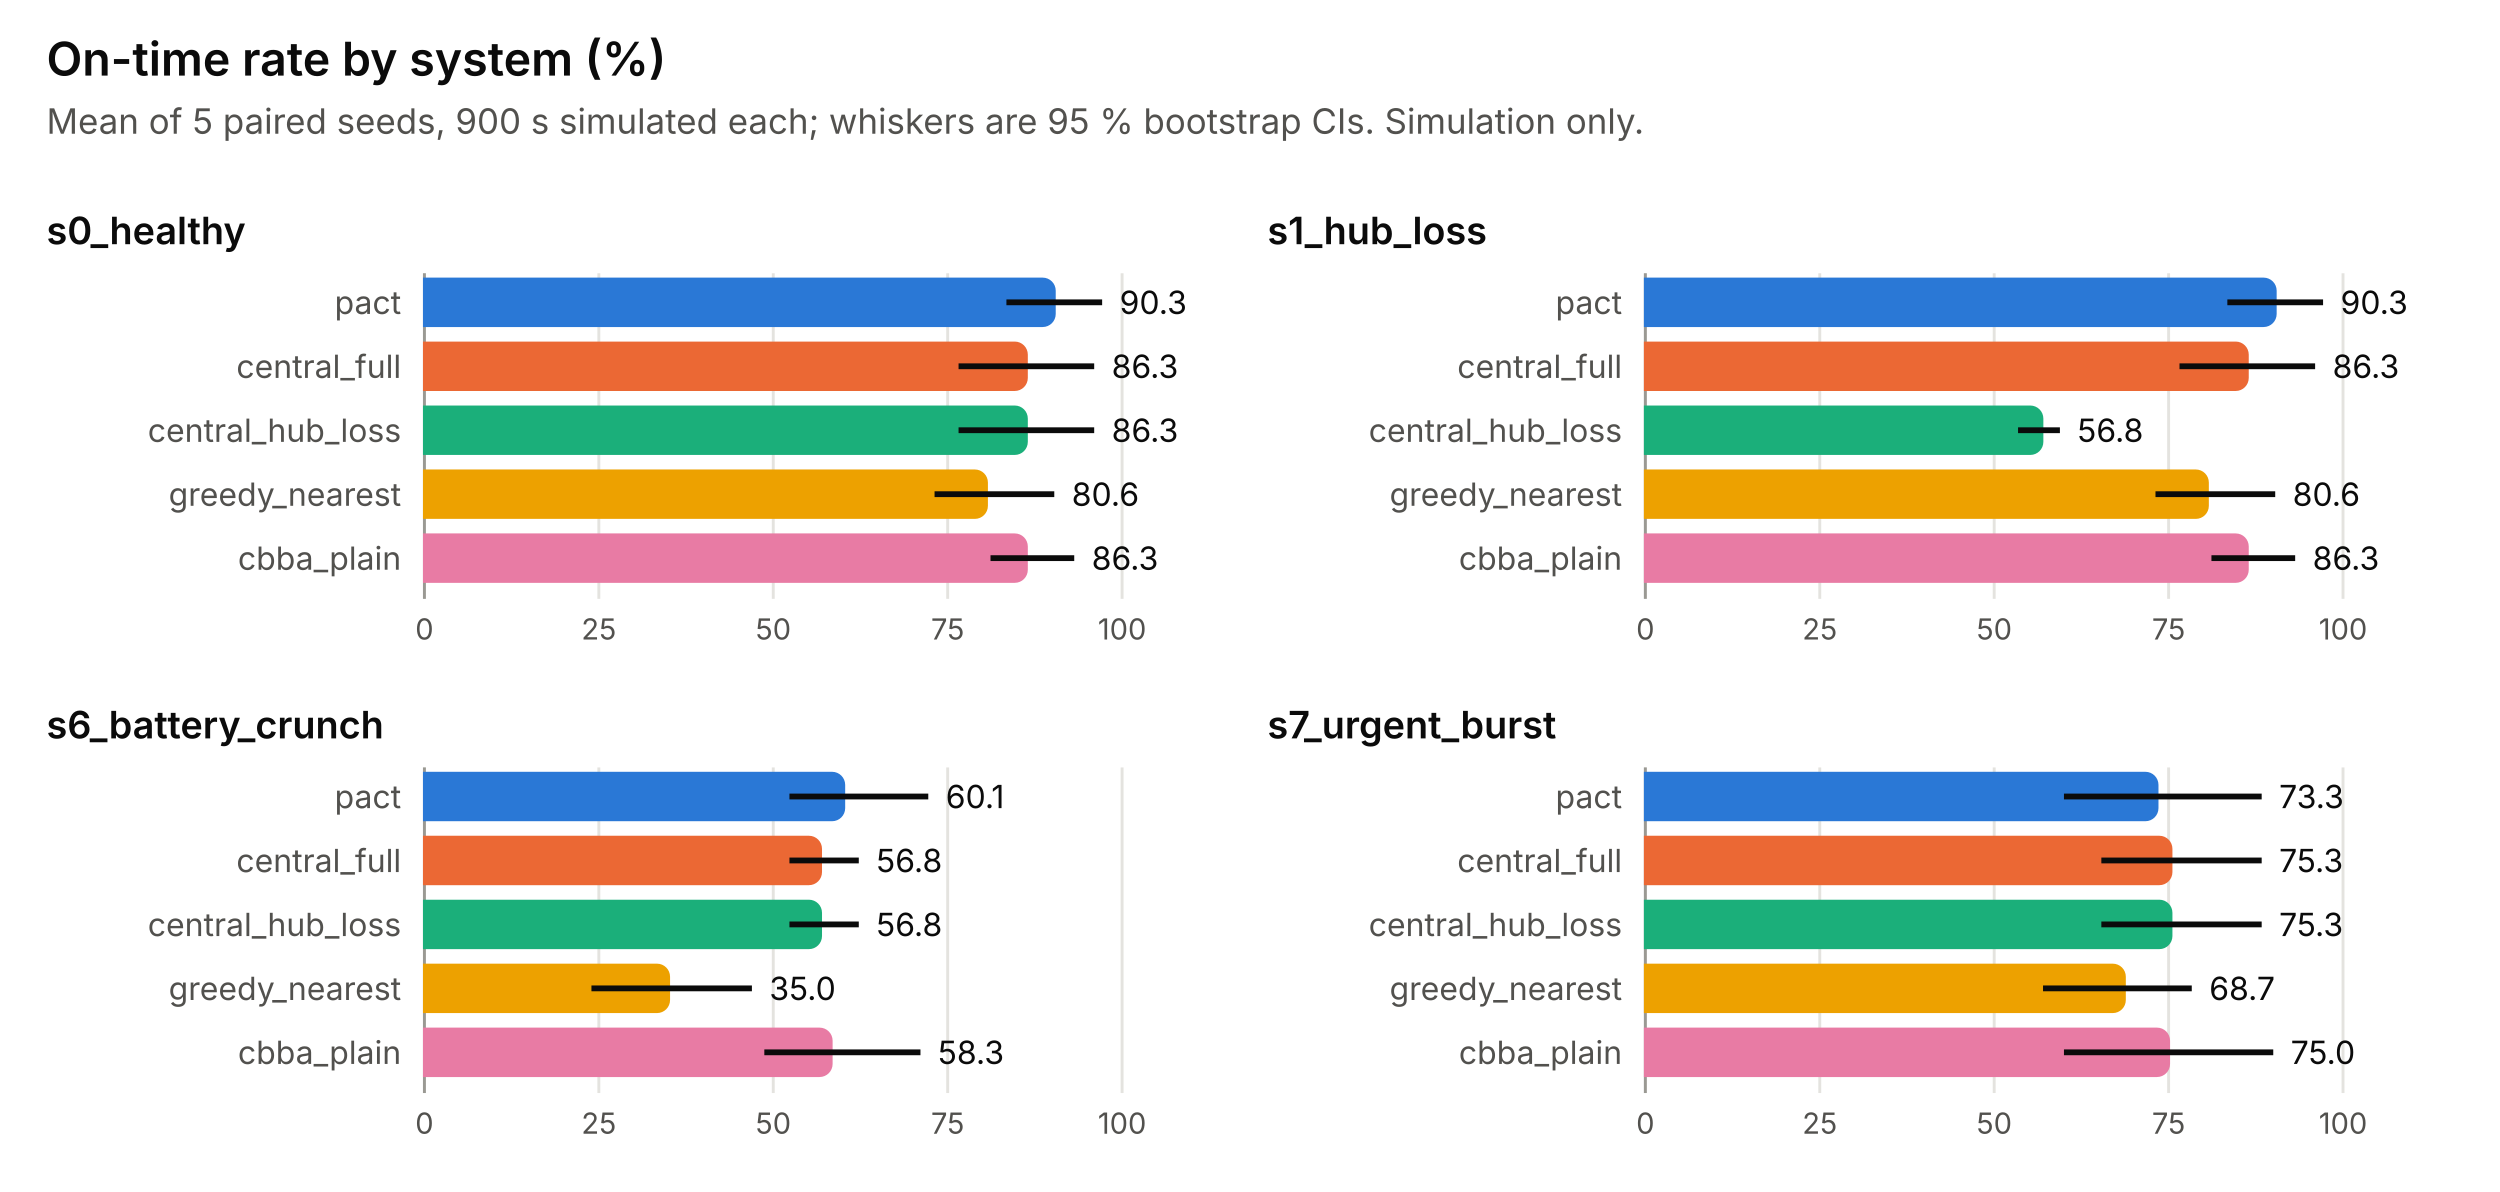
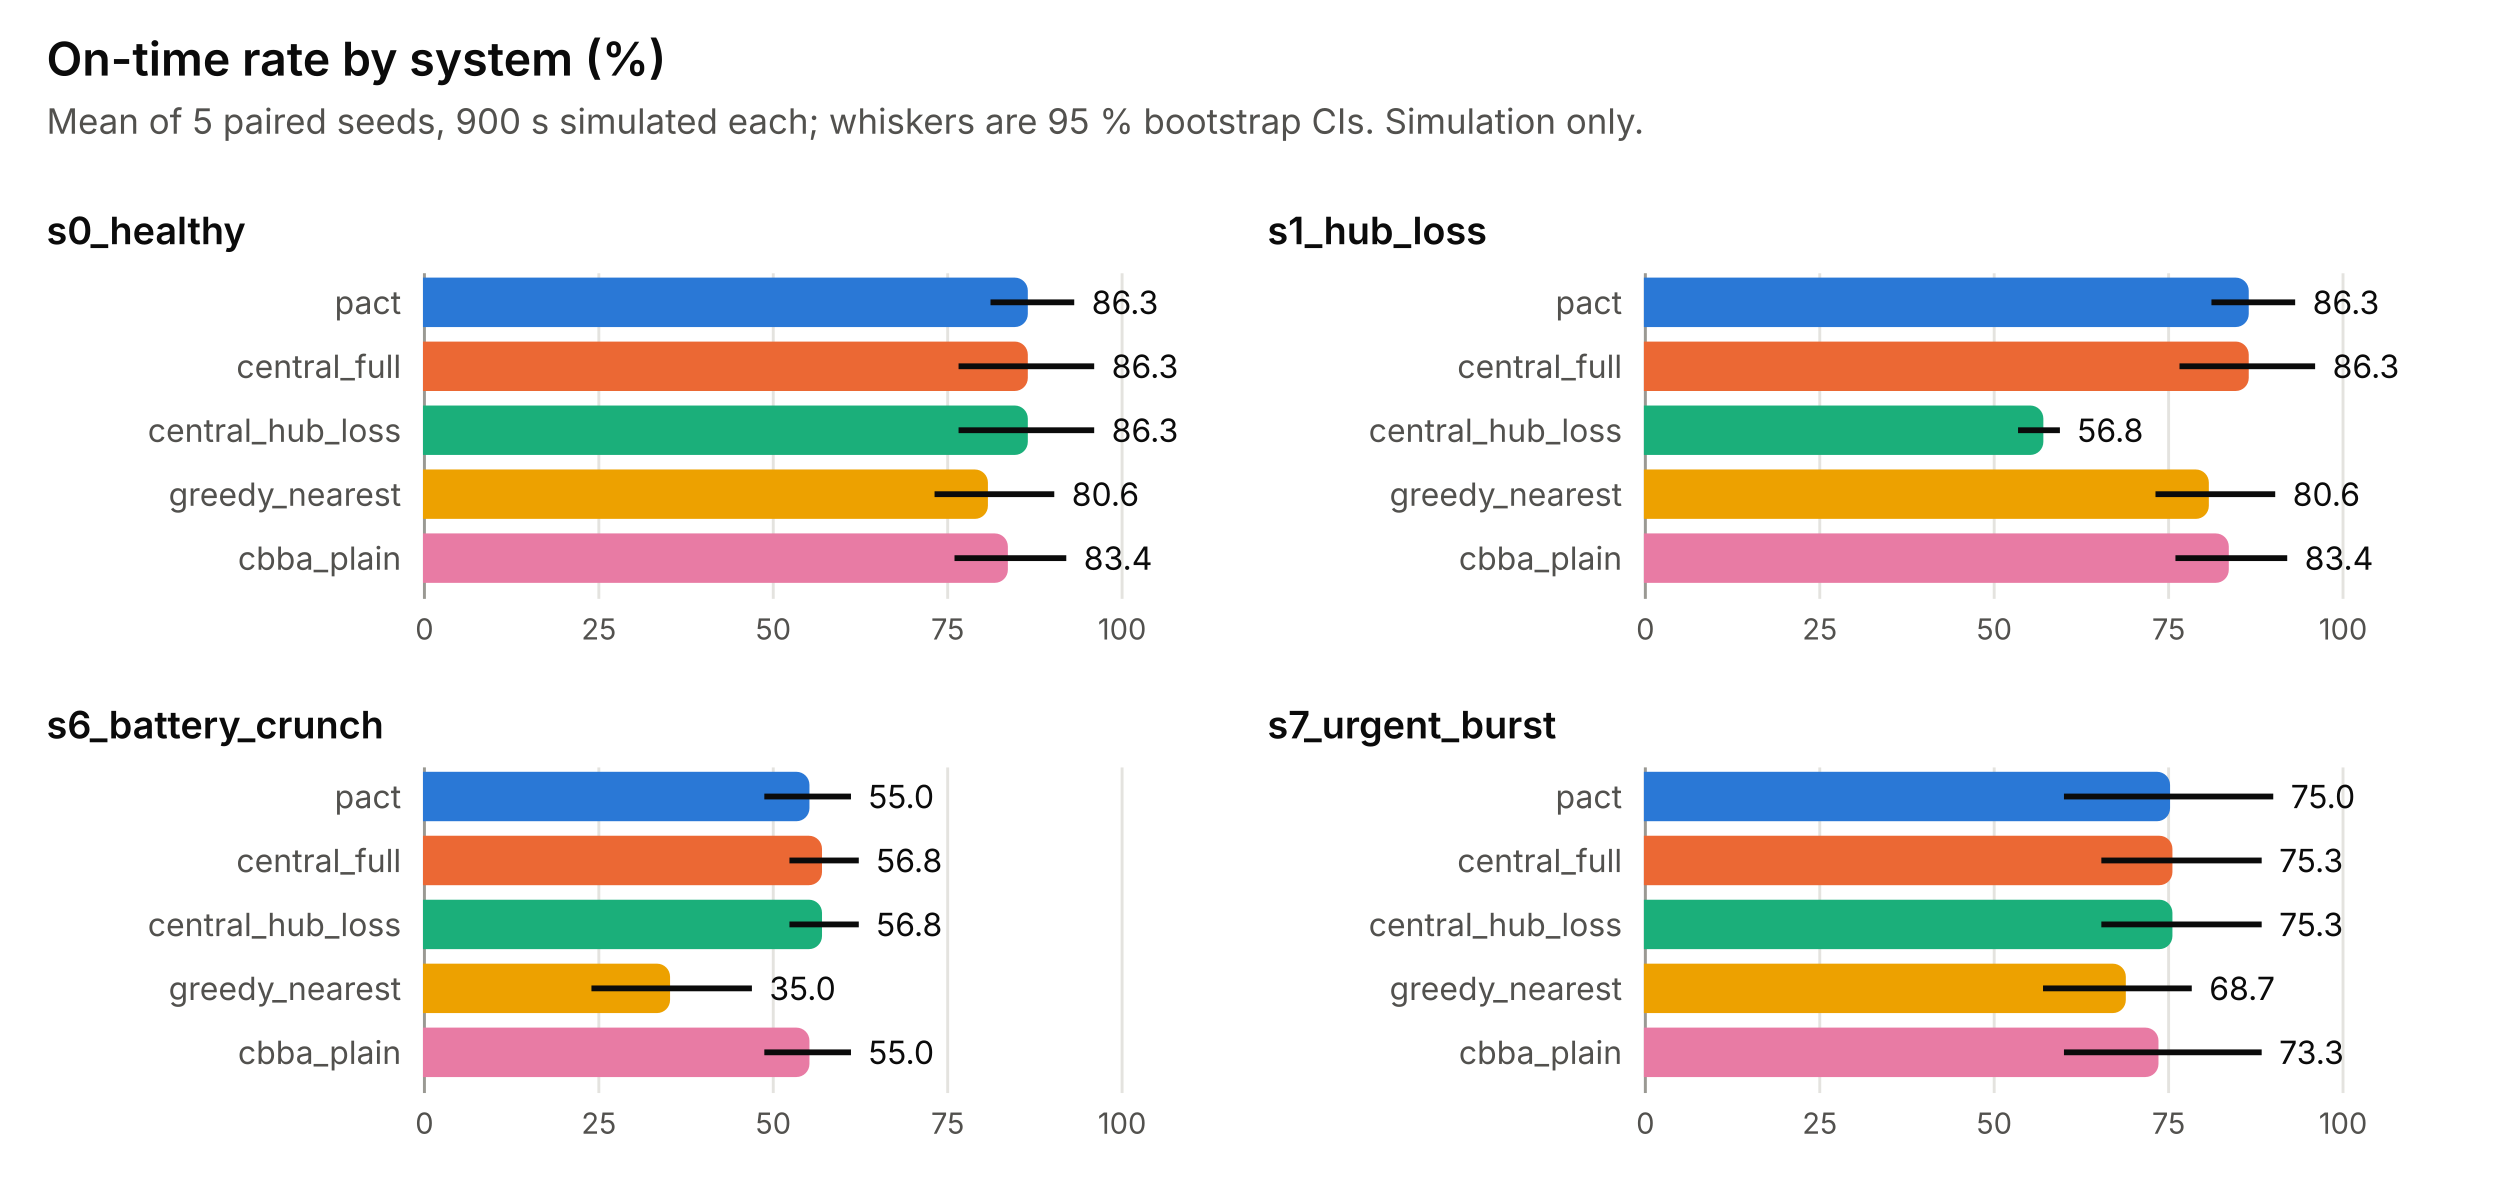
<svg xmlns="http://www.w3.org/2000/svg" viewBox="0 0 860 410" width="860" height="410" role="img" aria-labelledby="title desc">
  <style>
svg{background:#fcfcfb;font-family:system-ui,-apple-system,"Segoe UI",sans-serif}
.t1{fill:#0b0b0b}.t2{fill:#52514e}.grid{stroke:#e4e3df;stroke-width:1}.axis{stroke:#9a9993;stroke-width:1}.pf{fill:none;stroke:#52514e;stroke-width:1.5}.ring{stroke:#fcfcfb}.legend-mark{fill:#52514e;stroke:none}
.ci{stroke-width:2;fill:none;stroke:#0b0b0b}.s-pact{fill:#2a78d6;stroke:#2a78d6}.s-central_full{fill:#eb6834;stroke:#eb6834}.s-central_hub_loss{fill:#1baf7a;stroke:#1baf7a}.s-greedy_nearest{fill:#eda100;stroke:#eda100}.s-cbba_plain{fill:#e87ba4;stroke:#e87ba4}
@media (prefers-color-scheme: dark){svg{background:#1a1a19}.t1{fill:#f0efec}.t2{fill:#c3c2b7}.grid{stroke:#33332f}.axis{stroke:#6b6a64}.pf{stroke:#c3c2b7}.ring{stroke:#1a1a19}.legend-mark{fill:#c3c2b7}.ci{stroke:#f0efec}.s-pact{fill:#3987e5;stroke:#3987e5}.s-central_full{fill:#d95926;stroke:#d95926}.s-central_hub_loss{fill:#199e70;stroke:#199e70}.s-greedy_nearest{fill:#c98500;stroke:#c98500}.s-cbba_plain{fill:#d55181;stroke:#d55181}}
</style>
  <text x="16" y="26" class="t1" font-size="16" font-weight="600">On-time rate by system (%)</text>
  <text x="16" y="46" class="t2" font-size="12">Mean of 5 paired seeds, 900 s simulated each; whiskers are 95 % bootstrap CIs. Simulation only.</text>
  <text x="16" y="84" class="t1" font-size="13" font-weight="600">s0_healthy</text>
  <line x1="146" y1="94" x2="146" y2="206" class="grid" />
  <text x="146" y="220" class="t2" font-size="10" text-anchor="middle">0</text>
  <line x1="206" y1="94" x2="206" y2="206" class="grid" />
  <text x="206" y="220" class="t2" font-size="10" text-anchor="middle">25</text>
  <line x1="266" y1="94" x2="266" y2="206" class="grid" />
  <text x="266" y="220" class="t2" font-size="10" text-anchor="middle">50</text>
  <line x1="326" y1="94" x2="326" y2="206" class="grid" />
  <text x="326" y="220" class="t2" font-size="10" text-anchor="middle">75</text>
  <line x1="386" y1="94" x2="386" y2="206" class="grid" />
  <text x="386" y="220" class="t2" font-size="10" text-anchor="middle">100</text>
  <line x1="146" y1="94" x2="146" y2="206" class="axis" />
  <text x="138" y="108" class="t2" font-size="11" text-anchor="end">pact</text>
  <g>
-     <path class="s-pact" stroke="none" d="M146,96 h212.672 a4,4 0 0 1 4,4 v8 a4,4 0 0 1 -4,4 h-212.672 z" />
-     <line x1="346.208" y1="104" x2="379.136" y2="104" class="ci" />
+     <path class="s-pact" stroke="none" d="M146,96 h203.072 a4,4 0 0 1 4,4 v8 a4,4 0 0 1 -4,4 h-203.072 z" />
+     <line x1="340.736" y1="104" x2="369.536" y2="104" class="ci" />
  </g>
-   <text x="385.136" y="108" class="t1" font-size="11">90.3</text>
+   <text x="375.536" y="108" class="t1" font-size="11">86.3</text>
  <text x="138" y="130" class="t2" font-size="11" text-anchor="end">central_full</text>
  <g>
    <path class="s-central_full" stroke="none" d="M146,118 h203.072 a4,4 0 0 1 4,4 v8 a4,4 0 0 1 -4,4 h-203.072 z" />
    <line x1="329.744" y1="126" x2="376.4" y2="126" class="ci" />
  </g>
  <text x="382.4" y="130" class="t1" font-size="11">86.3</text>
  <text x="138" y="152" class="t2" font-size="11" text-anchor="end">central_hub_loss</text>
  <g>
    <path class="s-central_hub_loss" stroke="none" d="M146,140 h203.072 a4,4 0 0 1 4,4 v8 a4,4 0 0 1 -4,4 h-203.072 z" />
    <line x1="329.744" y1="148" x2="376.4" y2="148" class="ci" />
  </g>
  <text x="382.4" y="152" class="t1" font-size="11">86.3</text>
  <text x="138" y="174" class="t2" font-size="11" text-anchor="end">greedy_nearest</text>
  <g>
    <path class="s-greedy_nearest" stroke="none" d="M146,162 h189.344 a4,4 0 0 1 4,4 v8 a4,4 0 0 1 -4,4 h-189.344 z" />
    <line x1="321.488" y1="170" x2="362.672" y2="170" class="ci" />
  </g>
  <text x="368.672" y="174" class="t1" font-size="11">80.6</text>
  <text x="138" y="196" class="t2" font-size="11" text-anchor="end">cbba_plain</text>
  <g>
-     <path class="s-cbba_plain" stroke="none" d="M146,184 h203.072 a4,4 0 0 1 4,4 v8 a4,4 0 0 1 -4,4 h-203.072 z" />
-     <line x1="340.736" y1="192" x2="369.536" y2="192" class="ci" />
+     <path class="s-cbba_plain" stroke="none" d="M146,184 h196.208 a4,4 0 0 1 4,4 v8 a4,4 0 0 1 -4,4 h-196.208 z" />
+     <line x1="328.352" y1="192" x2="366.8" y2="192" class="ci" />
  </g>
-   <text x="375.536" y="196" class="t1" font-size="11">86.3</text>
+   <text x="372.8" y="196" class="t1" font-size="11">83.4</text>
  <text x="436" y="84" class="t1" font-size="13" font-weight="600">s1_hub_loss</text>
  <line x1="566" y1="94" x2="566" y2="206" class="grid" />
  <text x="566" y="220" class="t2" font-size="10" text-anchor="middle">0</text>
  <line x1="626" y1="94" x2="626" y2="206" class="grid" />
  <text x="626" y="220" class="t2" font-size="10" text-anchor="middle">25</text>
  <line x1="686" y1="94" x2="686" y2="206" class="grid" />
  <text x="686" y="220" class="t2" font-size="10" text-anchor="middle">50</text>
  <line x1="746" y1="94" x2="746" y2="206" class="grid" />
  <text x="746" y="220" class="t2" font-size="10" text-anchor="middle">75</text>
  <line x1="806" y1="94" x2="806" y2="206" class="grid" />
  <text x="806" y="220" class="t2" font-size="10" text-anchor="middle">100</text>
  <line x1="566" y1="94" x2="566" y2="206" class="axis" />
  <text x="558" y="108" class="t2" font-size="11" text-anchor="end">pact</text>
  <g>
-     <path class="s-pact" stroke="none" d="M566,96 h212.672 a4,4 0 0 1 4,4 v8 a4,4 0 0 1 -4,4 h-212.672 z" />
-     <line x1="766.208" y1="104" x2="799.136" y2="104" class="ci" />
+     <path class="s-pact" stroke="none" d="M566,96 h203.072 a4,4 0 0 1 4,4 v8 a4,4 0 0 1 -4,4 h-203.072 z" />
+     <line x1="760.736" y1="104" x2="789.536" y2="104" class="ci" />
  </g>
-   <text x="805.136" y="108" class="t1" font-size="11">90.3</text>
+   <text x="795.536" y="108" class="t1" font-size="11">86.3</text>
  <text x="558" y="130" class="t2" font-size="11" text-anchor="end">central_full</text>
  <g>
    <path class="s-central_full" stroke="none" d="M566,118 h203.072 a4,4 0 0 1 4,4 v8 a4,4 0 0 1 -4,4 h-203.072 z" />
    <line x1="749.744" y1="126" x2="796.4" y2="126" class="ci" />
  </g>
  <text x="802.4" y="130" class="t1" font-size="11">86.3</text>
  <text x="558" y="152" class="t2" font-size="11" text-anchor="end">central_hub_loss</text>
  <g>
    <path class="s-central_hub_loss" stroke="none" d="M566,140 h132.416 a4,4 0 0 1 4,4 v8 a4,4 0 0 1 -4,4 h-132.416 z" />
    <line x1="694.208" y1="148" x2="708.608" y2="148" class="ci" />
  </g>
  <text x="714.608" y="152" class="t1" font-size="11">56.8</text>
  <text x="558" y="174" class="t2" font-size="11" text-anchor="end">greedy_nearest</text>
  <g>
    <path class="s-greedy_nearest" stroke="none" d="M566,162 h189.344 a4,4 0 0 1 4,4 v8 a4,4 0 0 1 -4,4 h-189.344 z" />
    <line x1="741.488" y1="170" x2="782.672" y2="170" class="ci" />
  </g>
  <text x="788.672" y="174" class="t1" font-size="11">80.6</text>
  <text x="558" y="196" class="t2" font-size="11" text-anchor="end">cbba_plain</text>
  <g>
-     <path class="s-cbba_plain" stroke="none" d="M566,184 h203.072 a4,4 0 0 1 4,4 v8 a4,4 0 0 1 -4,4 h-203.072 z" />
-     <line x1="760.736" y1="192" x2="789.536" y2="192" class="ci" />
+     <path class="s-cbba_plain" stroke="none" d="M566,184 h196.208 a4,4 0 0 1 4,4 v8 a4,4 0 0 1 -4,4 h-196.208 z" />
+     <line x1="748.352" y1="192" x2="786.8" y2="192" class="ci" />
  </g>
-   <text x="795.536" y="196" class="t1" font-size="11">86.3</text>
+   <text x="792.8" y="196" class="t1" font-size="11">83.4</text>
  <text x="16" y="254" class="t1" font-size="13" font-weight="600">s6_battery_crunch</text>
  <line x1="146" y1="264" x2="146" y2="376" class="grid" />
  <text x="146" y="390" class="t2" font-size="10" text-anchor="middle">0</text>
  <line x1="206" y1="264" x2="206" y2="376" class="grid" />
  <text x="206" y="390" class="t2" font-size="10" text-anchor="middle">25</text>
  <line x1="266" y1="264" x2="266" y2="376" class="grid" />
  <text x="266" y="390" class="t2" font-size="10" text-anchor="middle">50</text>
  <line x1="326" y1="264" x2="326" y2="376" class="grid" />
  <text x="326" y="390" class="t2" font-size="10" text-anchor="middle">75</text>
  <line x1="386" y1="264" x2="386" y2="376" class="grid" />
  <text x="386" y="390" class="t2" font-size="10" text-anchor="middle">100</text>
  <line x1="146" y1="264" x2="146" y2="376" class="axis" />
  <text x="138" y="278" class="t2" font-size="11" text-anchor="end">pact</text>
  <g>
-     <path class="s-pact" stroke="none" d="M146,266 h140.24 a4,4 0 0 1 4,4 v8 a4,4 0 0 1 -4,4 h-140.24 z" />
-     <line x1="271.568" y1="274" x2="319.328" y2="274" class="ci" />
+     <path class="s-pact" stroke="none" d="M146,266 h127.952 a4,4 0 0 1 4,4 v8 a4,4 0 0 1 -4,4 h-127.952 z" />
+     <line x1="262.928" y1="274" x2="292.736" y2="274" class="ci" />
  </g>
-   <text x="325.328" y="278" class="t1" font-size="11">60.1</text>
+   <text x="298.736" y="278" class="t1" font-size="11">55.0</text>
  <text x="138" y="300" class="t2" font-size="11" text-anchor="end">central_full</text>
  <g>
    <path class="s-central_full" stroke="none" d="M146,288 h132.272 a4,4 0 0 1 4,4 v8 a4,4 0 0 1 -4,4 h-132.272 z" />
    <line x1="271.568" y1="296" x2="295.424" y2="296" class="ci" />
  </g>
  <text x="301.424" y="300" class="t1" font-size="11">56.8</text>
  <text x="138" y="322" class="t2" font-size="11" text-anchor="end">central_hub_loss</text>
  <g>
    <path class="s-central_hub_loss" stroke="none" d="M146,310 h132.272 a4,4 0 0 1 4,4 v8 a4,4 0 0 1 -4,4 h-132.272 z" />
    <line x1="271.568" y1="318" x2="295.424" y2="318" class="ci" />
  </g>
  <text x="301.424" y="322" class="t1" font-size="11">56.8</text>
  <text x="138" y="344" class="t2" font-size="11" text-anchor="end">greedy_nearest</text>
  <g>
    <path class="s-greedy_nearest" stroke="none" d="M146,332 h80 a4,4 0 0 1 4,4 v8 a4,4 0 0 1 -4,4 h-80 z" />
    <line x1="203.456" y1="340" x2="258.656" y2="340" class="ci" />
  </g>
  <text x="264.656" y="344" class="t1" font-size="11">35.0</text>
  <text x="138" y="366" class="t2" font-size="11" text-anchor="end">cbba_plain</text>
  <g>
-     <path class="s-cbba_plain" stroke="none" d="M146,354 h135.92 a4,4 0 0 1 4,4 v8 a4,4 0 0 1 -4,4 h-135.92 z" />
-     <line x1="262.928" y1="362" x2="316.64" y2="362" class="ci" />
+     <path class="s-cbba_plain" stroke="none" d="M146,354 h127.952 a4,4 0 0 1 4,4 v8 a4,4 0 0 1 -4,4 h-127.952 z" />
+     <line x1="262.928" y1="362" x2="292.736" y2="362" class="ci" />
  </g>
-   <text x="322.64" y="366" class="t1" font-size="11">58.3</text>
+   <text x="298.736" y="366" class="t1" font-size="11">55.0</text>
  <text x="436" y="254" class="t1" font-size="13" font-weight="600">s7_urgent_burst</text>
  <line x1="566" y1="264" x2="566" y2="376" class="grid" />
  <text x="566" y="390" class="t2" font-size="10" text-anchor="middle">0</text>
  <line x1="626" y1="264" x2="626" y2="376" class="grid" />
  <text x="626" y="390" class="t2" font-size="10" text-anchor="middle">25</text>
  <line x1="686" y1="264" x2="686" y2="376" class="grid" />
  <text x="686" y="390" class="t2" font-size="10" text-anchor="middle">50</text>
  <line x1="746" y1="264" x2="746" y2="376" class="grid" />
  <text x="746" y="390" class="t2" font-size="10" text-anchor="middle">75</text>
  <line x1="806" y1="264" x2="806" y2="376" class="grid" />
  <text x="806" y="390" class="t2" font-size="10" text-anchor="middle">100</text>
  <line x1="566" y1="264" x2="566" y2="376" class="axis" />
  <text x="558" y="278" class="t2" font-size="11" text-anchor="end">pact</text>
  <g>
-     <path class="s-pact" stroke="none" d="M566,266 h172.016 a4,4 0 0 1 4,4 v8 a4,4 0 0 1 -4,4 h-172.016 z" />
-     <line x1="710" y1="274" x2="778.016" y2="274" class="ci" />
+     <path class="s-pact" stroke="none" d="M566,266 h176 a4,4 0 0 1 4,4 v8 a4,4 0 0 1 -4,4 h-176 z" />
+     <line x1="710" y1="274" x2="782" y2="274" class="ci" />
  </g>
-   <text x="784.016" y="278" class="t1" font-size="11">73.3</text>
+   <text x="788" y="278" class="t1" font-size="11">75.0</text>
  <text x="558" y="300" class="t2" font-size="11" text-anchor="end">central_full</text>
  <g>
    <path class="s-central_full" stroke="none" d="M566,288 h176.816 a4,4 0 0 1 4,4 v8 a4,4 0 0 1 -4,4 h-176.816 z" />
    <line x1="722.864" y1="296" x2="778.016" y2="296" class="ci" />
  </g>
  <text x="784.016" y="300" class="t1" font-size="11">75.3</text>
  <text x="558" y="322" class="t2" font-size="11" text-anchor="end">central_hub_loss</text>
  <g>
    <path class="s-central_hub_loss" stroke="none" d="M566,310 h176.816 a4,4 0 0 1 4,4 v8 a4,4 0 0 1 -4,4 h-176.816 z" />
    <line x1="722.864" y1="318" x2="778.016" y2="318" class="ci" />
  </g>
  <text x="784.016" y="322" class="t1" font-size="11">75.3</text>
  <text x="558" y="344" class="t2" font-size="11" text-anchor="end">greedy_nearest</text>
  <g>
    <path class="s-greedy_nearest" stroke="none" d="M566,332 h160.784 a4,4 0 0 1 4,4 v8 a4,4 0 0 1 -4,4 h-160.784 z" />
    <line x1="702.8" y1="340" x2="753.968" y2="340" class="ci" />
  </g>
  <text x="759.968" y="344" class="t1" font-size="11">68.7</text>
  <text x="558" y="366" class="t2" font-size="11" text-anchor="end">cbba_plain</text>
  <g>
-     <path class="s-cbba_plain" stroke="none" d="M566,354 h176 a4,4 0 0 1 4,4 v8 a4,4 0 0 1 -4,4 h-176 z" />
-     <line x1="710" y1="362" x2="782" y2="362" class="ci" />
+     <path class="s-cbba_plain" stroke="none" d="M566,354 h172.016 a4,4 0 0 1 4,4 v8 a4,4 0 0 1 -4,4 h-172.016 z" />
+     <line x1="710" y1="362" x2="778.016" y2="362" class="ci" />
  </g>
-   <text x="788" y="366" class="t1" font-size="11">75.0</text>
+   <text x="784.016" y="366" class="t1" font-size="11">73.3</text>
</svg>
